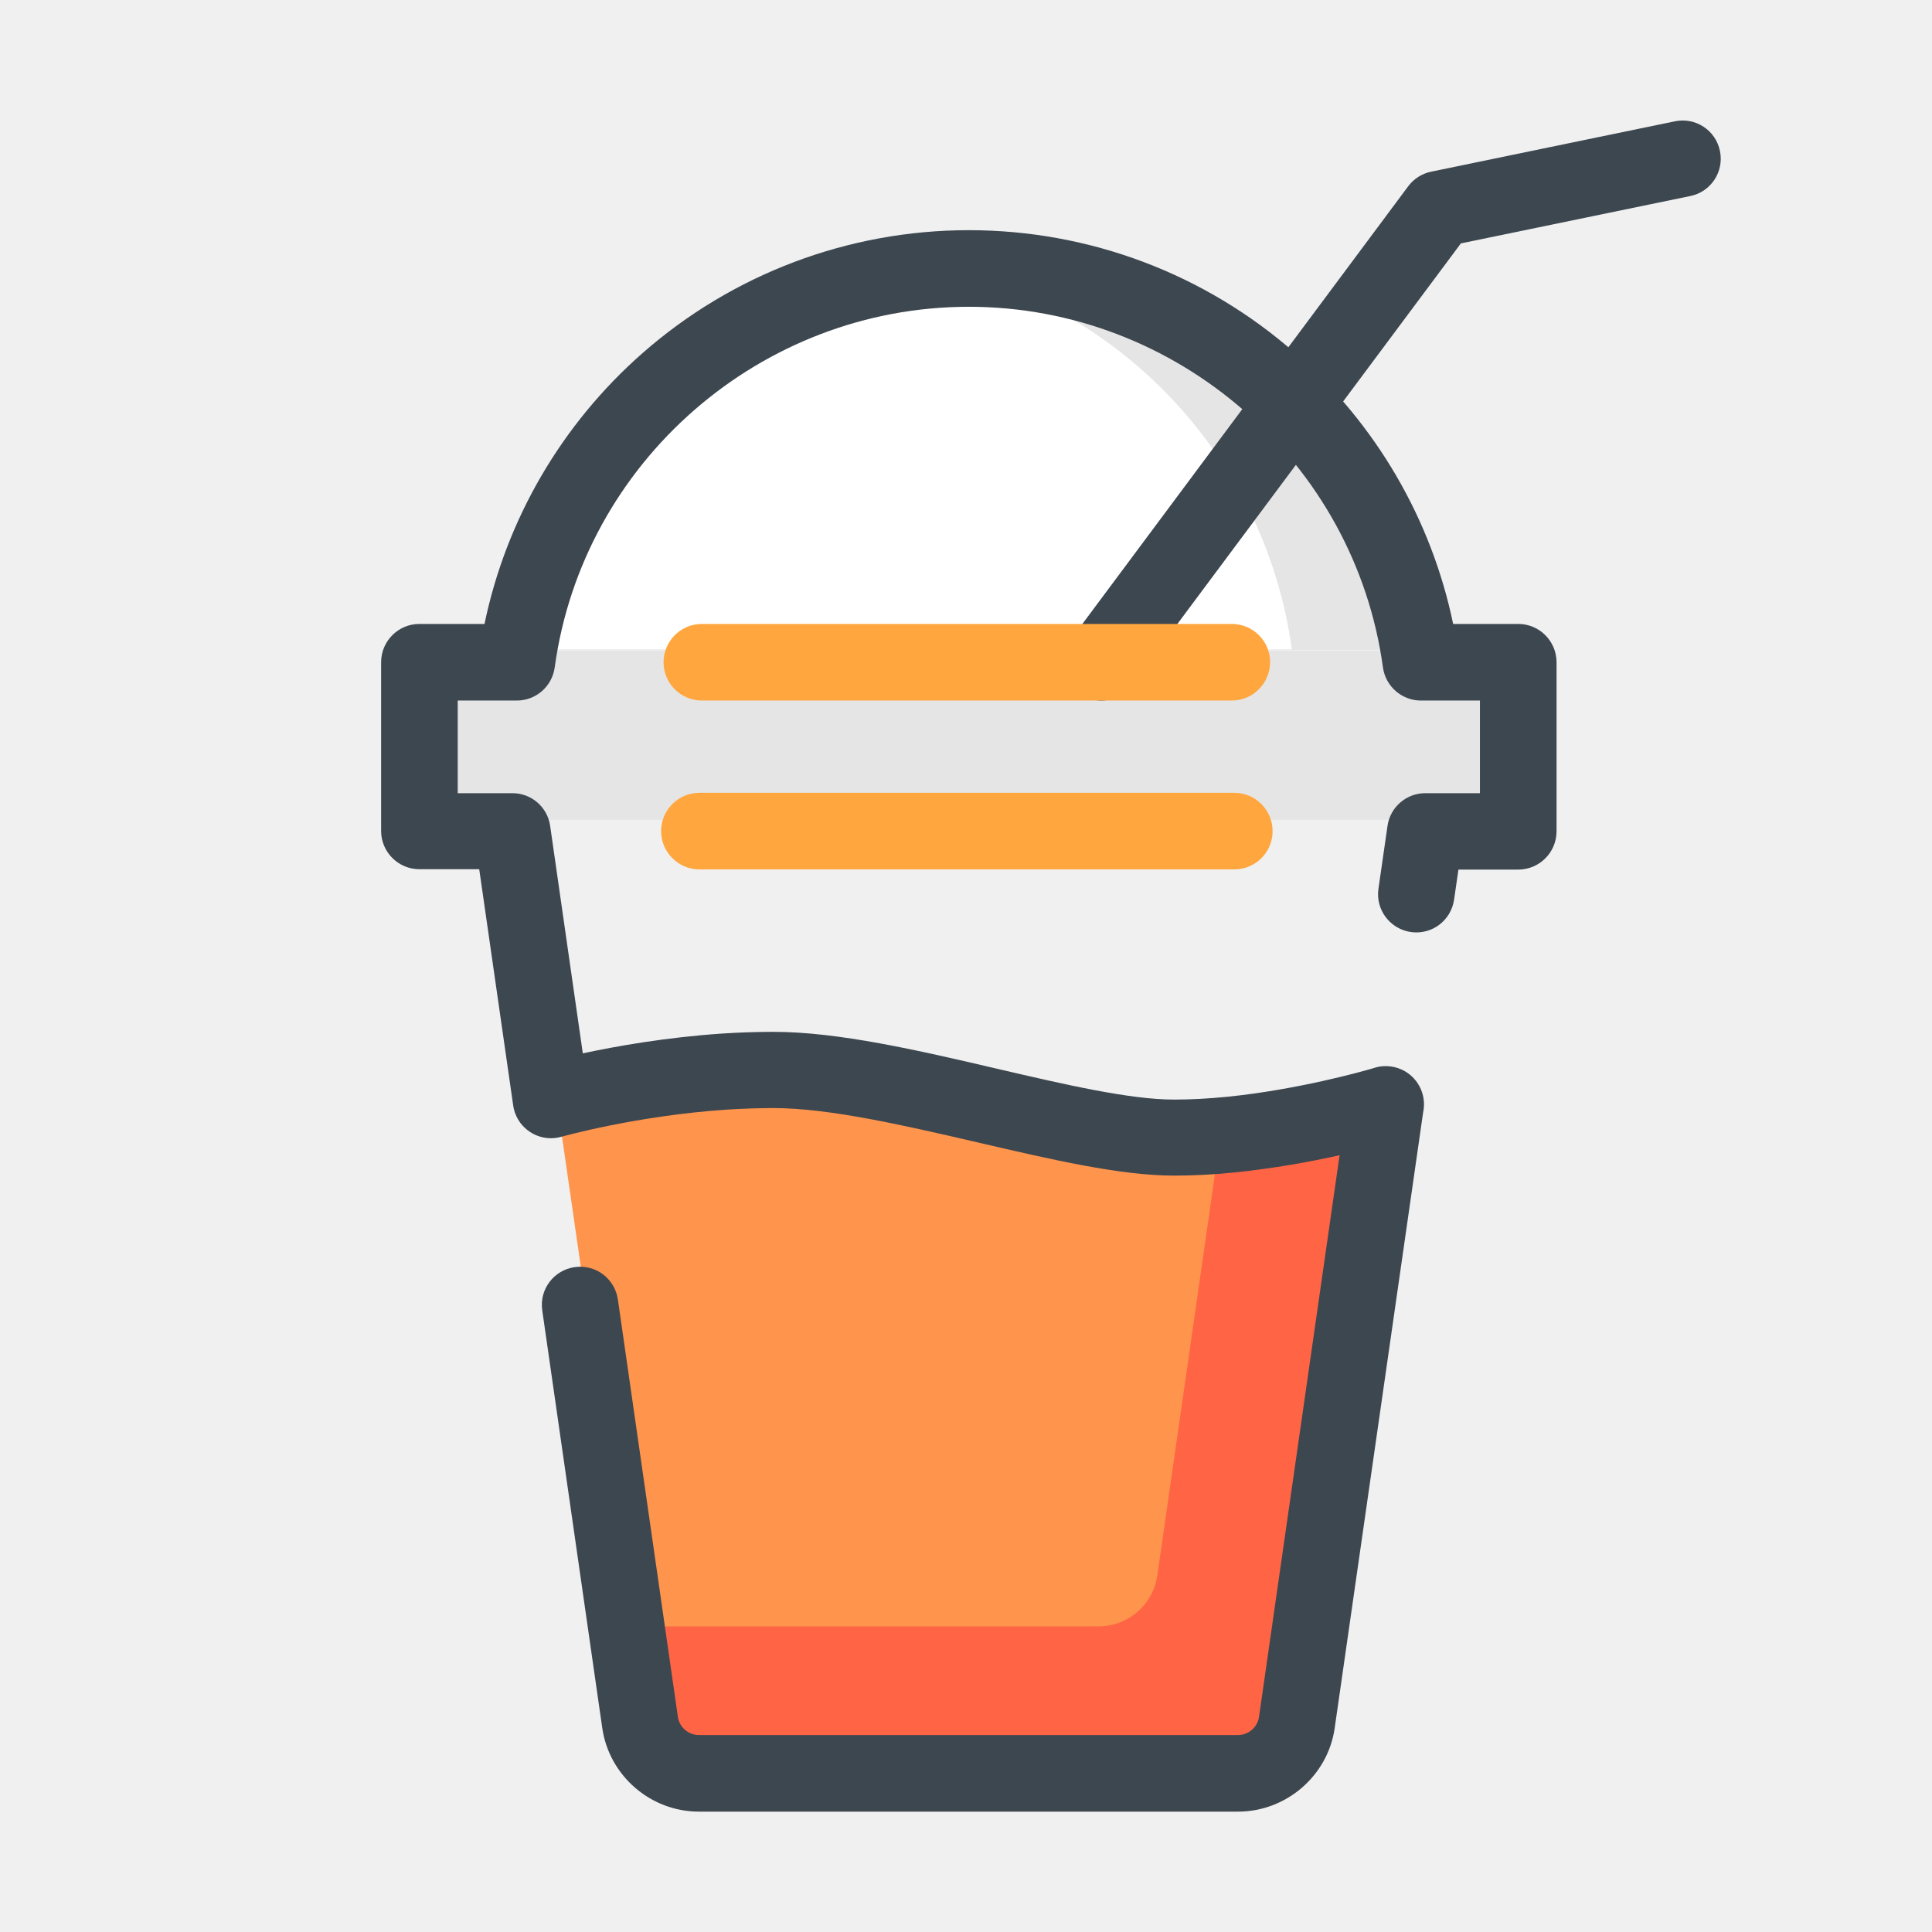
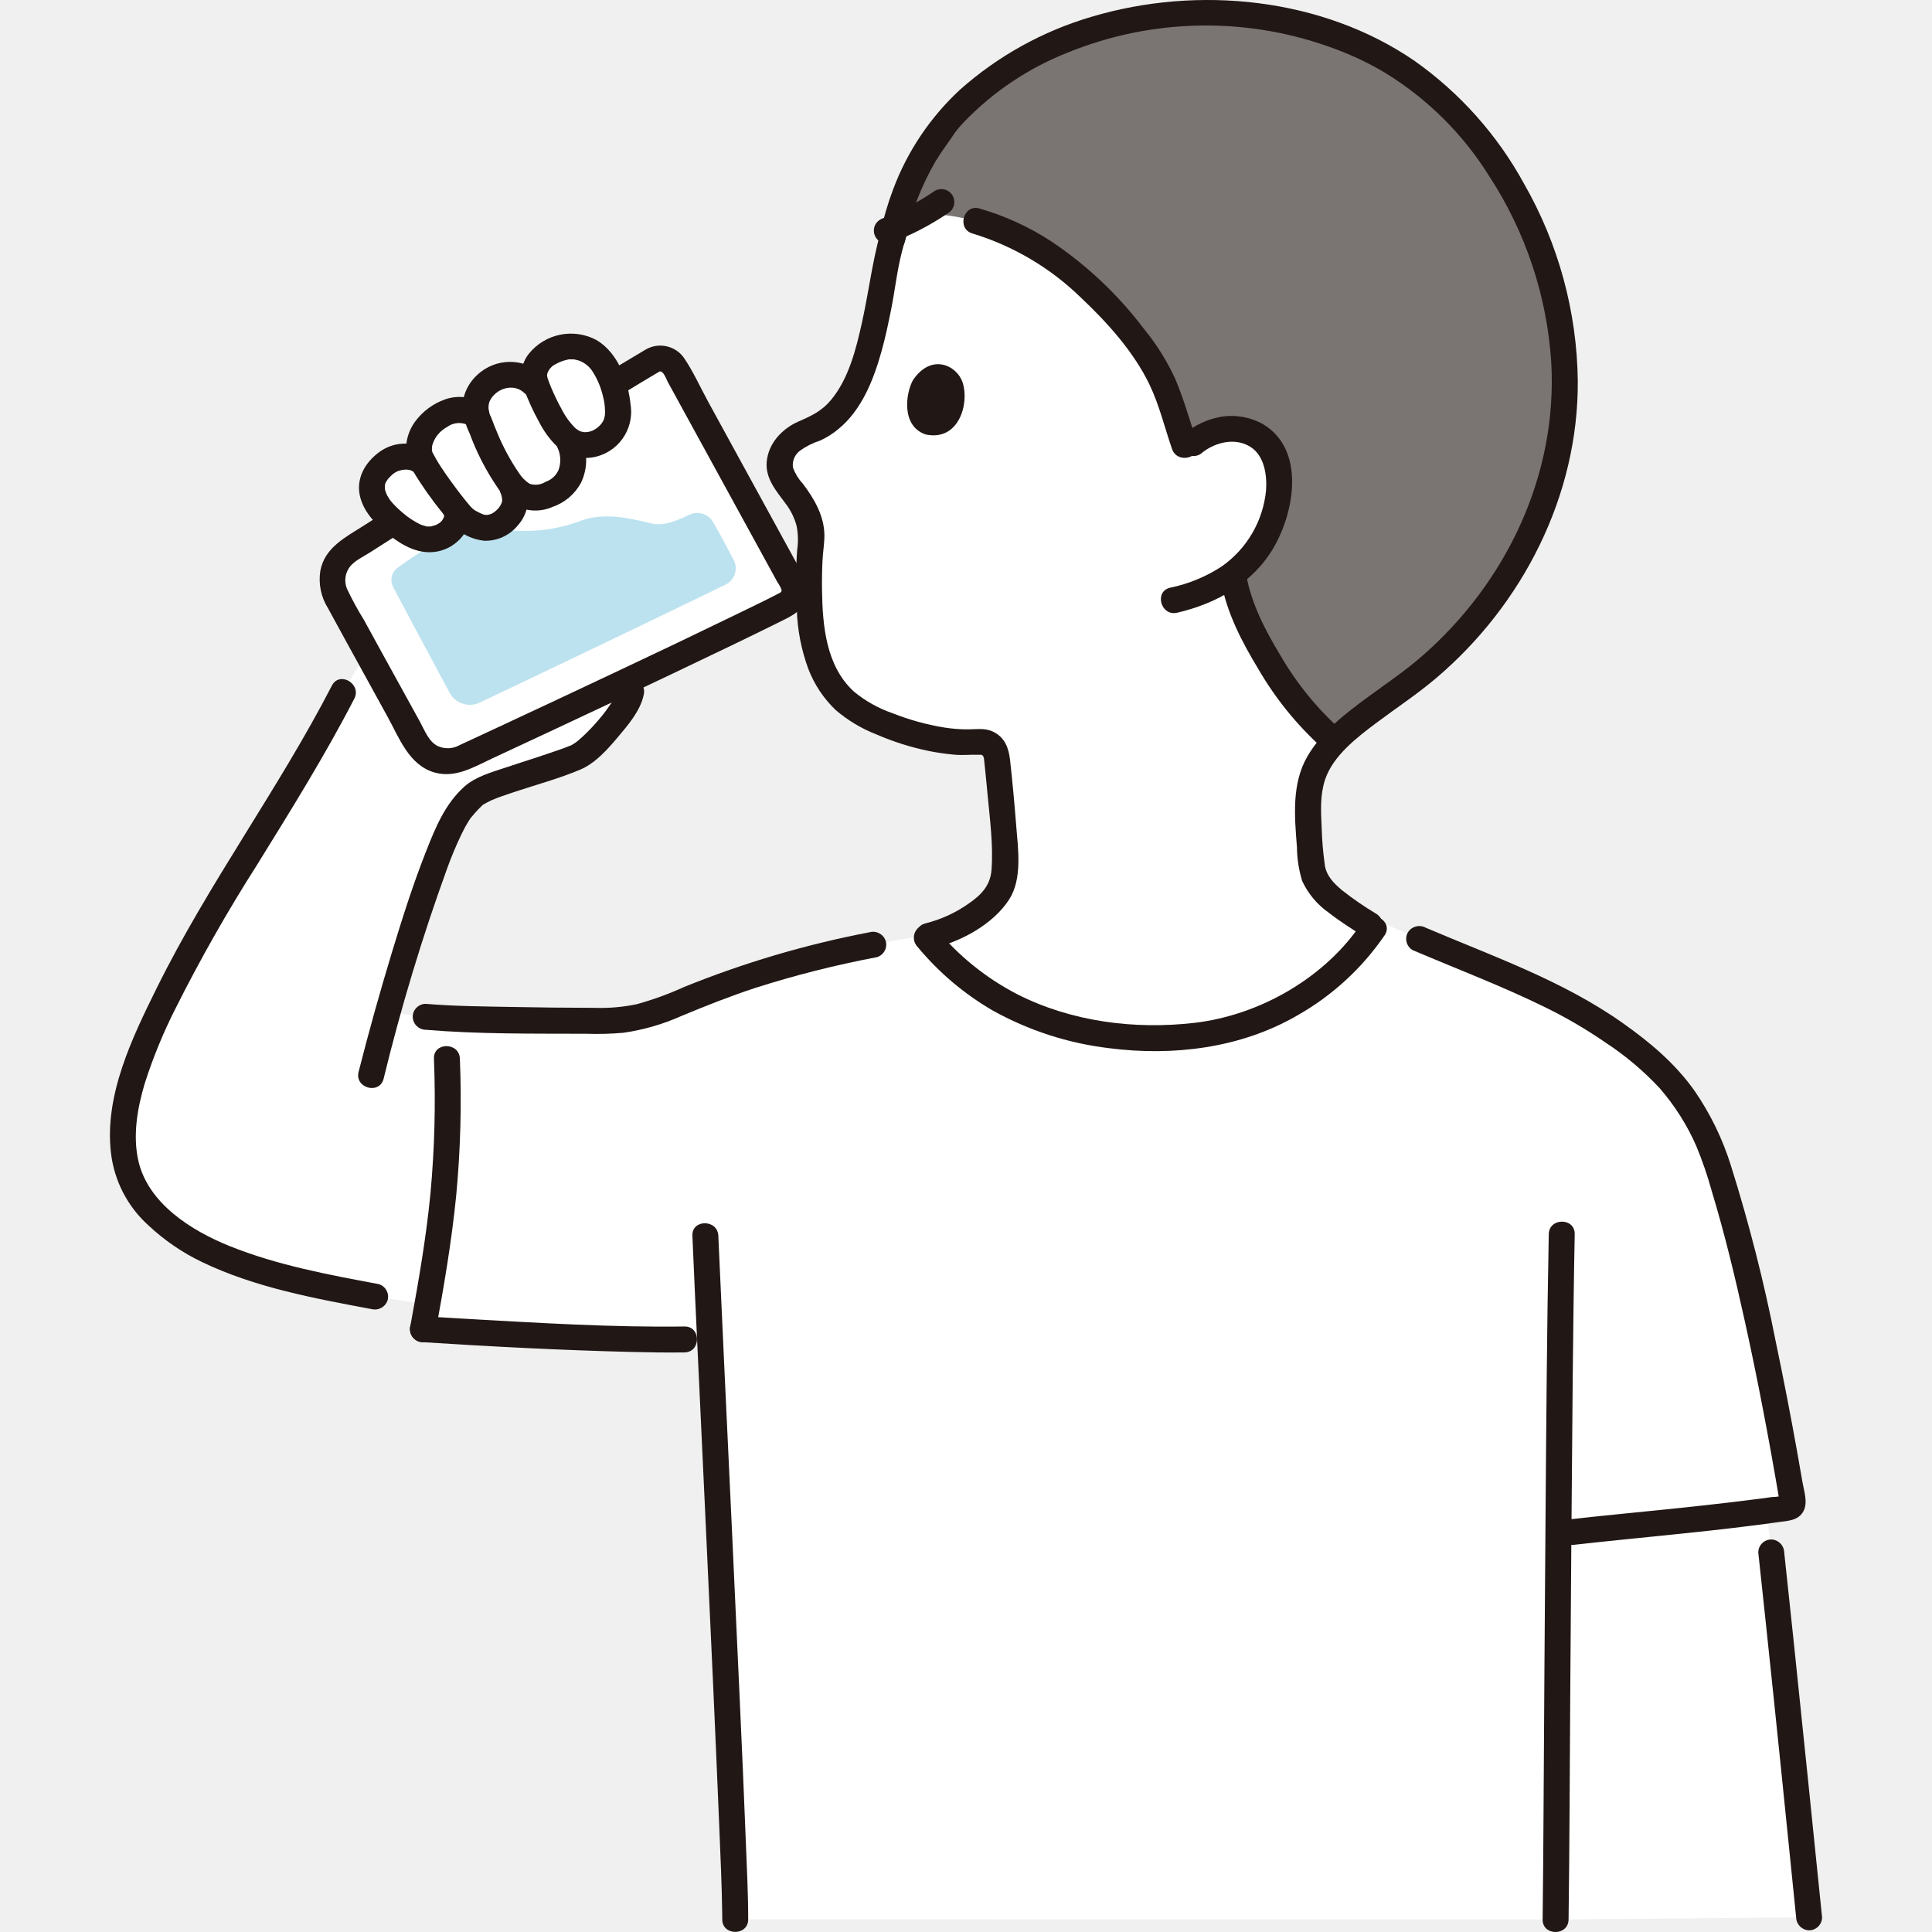
- <svg xmlns="http://www.w3.org/2000/svg" class="svg-icon" viewBox="0 0 1024 1024" version="1.1">
-   <path d="M758.6 344.6C742.4 226.7 641.4 135.9 519 135.9s-223.4 90.8-239.6 208.7h479.2z" fill="#FFFFFF" />
-   <path d="M519.1 135.9c-12.2 0-24.1 0.9-35.8 2.6 104.7 16.6 187 100.3 201.4 205.7H279.6c0 0.1 0 0.2-0.1 0.4h479.1c-16.1-117.9-117.2-208.7-239.5-208.7zM226 344.9h582.2v89.6H226z" fill="#E5E5E5" />
-   <path d="M295 580.1s41.4-11.8 92.2-15.2c8.4-0.6 17.1-0.9 25.9-0.9 61.8 0 158.5 35.8 212.3 35.8 10.1 0 20.3-0.6 30.3-1.6 43.3-4.4 81.9-16.1 81.9-16.1h-0.1l-47 327.8c-2.2 15.5-15.5 27-31.2 27H373.4c-15.7 0-28.9-11.5-31.1-27l-47.6-329.4" fill="#FF954D" />
-   <path d="M655.6 598.2c-2.7 0.3-5.5 0.5-8.3 0.7L613.4 835c-2.2 15.5-15.5 27-31.2 27H335.4l6.9 47.9c2.2 15.5 15.5 27 31.1 27h285.8c15.7 0 28.9-11.5 31.2-27l47-327.7c-1.5 0.4-39.4 11.7-81.8 16zM737.4 582.1c0.1 0 0.1 0 0 0z" fill="#FF6545" />
-   <path d="M656.2 960.2H370.4c-25.6 0-47.6-19.1-51.2-44.4l-31.8-221.3c-1.6-11.1 6.1-21.3 17.2-22.9 11.1-1.6 21.3 6.1 22.9 17.2L359.3 910c0.8 5.5 5.6 9.6 11.1 9.6h285.8c5.5 0 10.3-4.1 11.1-9.6L710 612.3c-15.2 3.4-34.8 7-55.5 9.1-11.4 1.2-22.3 1.7-32.3 1.7-28.3 0-64.9-8.5-103.6-17.5-38.8-9-79-18.3-108.6-18.3-7.9 0-16.1 0.3-24.5 0.8-48.1 3.2-87.5 14.3-87.9 14.4-1.2 0.3-2.5 0.6-3.7 0.7-10.7 1-20.4-6.6-21.9-17.3l-18-125.2h-31.7c-11.2 0-20.3-9.1-20.3-20.3V351c0-11.2 9.1-20.3 20.3-20.3h34.5c11.5-55.4 40.8-105.8 83.7-143.5 47.8-42 109.2-65.2 173-65.2s125.2 23.1 173 65.2c42.9 37.7 72.2 88.1 83.7 143.5h34.5c11.2 0 20.3 9.1 20.3 20.3v89.6c0 11.2-9.1 20.3-20.3 20.3H773l-2.3 15.9c-1.6 11.1-11.8 18.8-22.9 17.2-11.1-1.6-18.8-11.9-17.2-22.9l4.8-33.3c1.4-10 10-17.4 20-17.4h29v-49.1h-31.3c-10.1 0-18.7-7.5-20.1-17.5-14.9-109-109.3-191.2-219.5-191.2S308.9 244.8 294 353.8c-1.4 10-9.9 17.5-20.1 17.5h-31.3v49.1h29c10.1 0 18.6 7.4 20 17.4l17.3 120.5c17.7-3.8 44.2-8.5 73.9-10.5 9.3-0.6 18.4-0.9 27.2-0.9 34.3 0 76.7 9.8 117.8 19.4 36.5 8.5 70.9 16.5 94.5 16.5 8.7 0 18.2-0.5 28.3-1.5 37.2-3.8 71.1-13.3 77.2-15.1 3.1-1.1 6.4-1.4 9.7-0.9 9.4 1.4 16.5 9.1 17.2 18.6 0.1 1.9 0 3.8-0.4 5.6L707.4 916c-3.6 25.1-25.6 44.2-51.2 44.2z" fill="#3d4750" />
-   <path d="M583.7 371.3c-4.2 0-8.4-1.3-12.1-4-9-6.7-10.8-19.4-4.1-28.3L746.4 98.7c3-4 7.3-6.7 12.1-7.7l129.2-26.7c11-2.3 21.7 4.8 23.9 15.7 2.3 11-4.8 21.7-15.7 23.9L774.3 129 599.9 363.1c-3.9 5.4-10 8.2-16.2 8.2z" fill="#3d4750" />
-   <path d="M652.9 371.3H372c-11.2 0-20.3-9.1-20.3-20.3 0-11.2 9.1-20.3 20.3-20.3h280.9c11.2 0 20.3 9.1 20.3 20.3-0.1 11.2-9.1 20.3-20.3 20.3zM654.2 460.8H370.7c-11.2 0-20.3-9.1-20.3-20.3 0-11.2 9.1-20.3 20.3-20.3h283.5c11.2 0 20.3 9.1 20.3 20.3 0 11.3-9.1 20.3-20.3 20.3z" fill="#FFA73E" />
+ <svg xmlns="http://www.w3.org/2000/svg" width="800px" height="800px" viewBox="-20.34 0 357.512 357.512">
+   <defs>
+     <style>.a{fill:#ffffff;}.b{fill:#211715;}.c{fill:#7a7473;}.d{fill:#bce2ef;}</style>
+   </defs>
+   <path class="a" d="M96.461,127.928c-.555,3.211-7.452,11.224-10.456,12.335-8.665,3.2-16.729,5.117-18.725,7a19.844,19.844,0,0,0-1.962,2.117c-3.415,3.5-9.353,21.851-13.845,37.876l6.959.894c.889.076,2.03.146,3.355.209.287,3.776.573,7.533.573,7.533.638,17.448-.718,29.212-3.61,45.47l-9.674-1.435c-17.111-3.186-30.261-6.369-38.519-13.334-2.747-2.317-5.345-4.978-6.712-8.3-2.825-6.868-1.057-15.643,1.9-23.1,9.487-23.887,24.793-42.62,37.4-67.117l7.609-12.931,45.556,2.667Z" />
+   <path class="a" d="M289.938,355.007l24.493-.206c-1.918-18.912-4.445-43.776-7.007-67.526,0,0-.4-3.661-.839-7.713-12.617,1.7-27.507,2.974-35.88,3.925l-2.669.251c-.228,30.172-.378,61.039-.515,71.457Z" />
+   <path class="a" d="M115.711,355.175c.008-9.249-2.959-70.8-4.643-107.032l-4.746-.28c-12.555.182-39.221-1.3-48.406-1.892,3.459-18.748,5.141-31.023,4.444-50.074,0,0-.245-3.574-.524-7.531,8.591.409,24.839.56,30.434.524a29.944,29.944,0,0,0,11.154-2.5c11.33-4.72,21.255-8.917,47.355-13.307A48.026,48.026,0,0,0,166.372,185.9a58.425,58.425,0,0,0,26.556,6.176c5.945-.013,16.093-.322,26.777-6.954,8.293-5.148,13.2-11.449,14.979-14.71,14.424,6.448,18.325,7.547,29.2,12.533A89.039,89.039,0,0,1,283.422,194.9,42.629,42.629,0,0,1,295.9,211.469c4.849,12.307,10.84,38.619,15.479,66.375a1,1,0,0,1-.834,1.159c-13.316,1.978-30.574,3.431-39.844,4.484l-2.67.33c-.227,30.147-.377,60.969-.514,71.378Z" />
+   <path class="a" d="M194.158,69.377c-.474-.938-1.02-1.9-1.675-2.936-6.3-9.111-16.518-19.926-29.9-24.741,0,0-10.264-3.961-17-.882q-.349,1.294-.673,2.714A69.863,69.863,0,0,0,142.5,55.36c-1.764,8.942-4.187,21.359-13.152,24.439a8.464,8.464,0,0,0-4.451,3.195c-2.714,4.15.8,6.8,2.762,9.773a13.894,13.894,0,0,1,2.151,6.355,85.9,85.9,0,0,0-.331,13.247,37.119,37.119,0,0,0,1.475,9.175c1.8,5.4,4.734,8.441,8,10.289,6.391,3.622,15.551,6.069,21.854,5.443a3.02,3.02,0,0,1,3.233,2.35c.142.628,1.667,15.982,1.594,19.021a23.165,23.165,0,0,1-.41,4.558c-1.094,4.856-9.8,9.344-14.254,10.1a47.706,47.706,0,0,0,15.4,12.589,58.425,58.425,0,0,0,26.556,6.176c5.945-.013,16.093-.322,26.777-6.954a46.253,46.253,0,0,0,14.214-13.425c-3.139-2.137-9.545-5.587-11.086-9.58-.619-1.6-1.017-8.041-1.128-12.43a19.787,19.787,0,0,1,.667-5.445,16.783,16.783,0,0,1,4.322-6.988c-8.288-6.664-17.248-21.518-18.729-30.178,0,0-.051-.3-.138-.817a22.1,22.1,0,0,0,8.221-13.461c.805-3.676.2-8.408-2.389-11.056A8.681,8.681,0,0,0,206.6,79.4c-3.124.25-5.249,1.778-7.491,3.774C196.888,76.888,196.178,73.373,194.158,69.377Z" />
+   <path class="b" d="M94.147,127.29c-.039.193-.095.379-.147.568-.149.537.093-.135-.1.265a16.141,16.141,0,0,1-.96,1.719,28.812,28.812,0,0,1-2.387,3.224,35.931,35.931,0,0,1-3.12,3.279c-.231.212-.465.421-.705.624s-.352.292-.375.308a9.626,9.626,0,0,1-1.269.79c.638-.335-.645.22-.876.3q-.8.288-1.6.566-1.765.613-3.542,1.194c-1.913.629-3.832,1.236-5.741,1.875-2.615.874-5.643,1.685-7.743,3.566-3.539,3.171-5.328,7.536-7.035,11.858-2.412,6.1-4.408,12.378-6.316,18.656q-3.361,11.059-6.215,22.267c-.762,3,3.866,4.273,4.629,1.276a371.164,371.164,0,0,1,11.711-38.791,66.915,66.915,0,0,1,2.8-6.669,23.951,23.951,0,0,1,1.26-2.286c.092-.144.193-.283.284-.428.26-.41-.027.018-.022.013.368-.406.7-.842,1.069-1.248.393-.436.81-.846,1.231-1.254.25-.241-.405.2.112-.081.489-.267.958-.543,1.468-.773,1.091-.493,2.848-1.079,4.223-1.537,4.088-1.362,8.324-2.49,12.293-4.174,2.736-1.161,5-3.718,6.877-5.94s4.242-4.96,4.825-7.894a2.461,2.461,0,0,0-1.676-2.953,2.423,2.423,0,0,0-2.952,1.677Z" />
+   <path class="b" d="M140.622,172.5a182.708,182.708,0,0,0-34.361,10.136,60.471,60.471,0,0,1-8.718,3.179,33.013,33.013,0,0,1-7.944.683q-7.665-.014-15.329-.164c-5.274-.1-10.579-.136-15.838-.576a2.42,2.42,0,0,0-2.4,2.4,2.448,2.448,0,0,0,2.4,2.4c9.861.825,19.865.7,29.753.736a55.5,55.5,0,0,0,6.825-.182,39.98,39.98,0,0,0,10.67-3.078c4.54-1.887,9.106-3.7,13.78-5.236a190.045,190.045,0,0,1,22.438-5.67,2.423,2.423,0,0,0,1.676-2.952,2.448,2.448,0,0,0-2.952-1.676Z" />
+   <path class="c" d="M202.818,2.44a80.215,80.215,0,0,0-12.853,1.186c-21.66,3.725-33.476,16.649-35.619,19.605-4.166,5.75-6.786,10.264-8.761,17.6,6.731-3.093,17,.87,17,.87,13.38,4.815,23.6,15.63,29.9,24.741,3.444,5.434,3.883,8.97,6.629,16.737,2.242-2,4.367-3.524,7.491-3.774a8.681,8.681,0,0,1,7.056,2.333c2.593,2.648,3.194,7.38,2.389,11.056a22.1,22.1,0,0,1-8.221,13.461c.087.518.138.817.138.817,1.481,8.66,10.443,23.516,18.733,30.181,4.262-4.492,10.527-8.312,14.674-11.552,9.481-7.407,24-22.518,27.3-46.353A70.62,70.62,0,0,0,263,41.848c-12.149-26.37-29.63-33.481-40.593-36.74A66.346,66.346,0,0,0,202.818,2.44Z" />
+   <path class="b" d="M149.453,175.212a51.844,51.844,0,0,0,13.868,11.758,58.565,58.565,0,0,0,21.566,6.992c11.834,1.523,24.329.012,34.767-6.017a48.511,48.511,0,0,0,16.235-14.885c1.7-2.587-2.45-4.994-4.145-2.423-6.716,10.184-18.886,17.224-31.053,18.638-11.043,1.283-22.683-.2-32.666-5.228a48.116,48.116,0,0,1-15.178-12.229,2.42,2.42,0,0,0-3.394,0,2.45,2.45,0,0,0,0,3.394Z" />
+   <path class="b" d="M143.442,40.3c-2.19,6.307-2.824,12.856-4.265,19.331-1.095,4.925-2.448,10.428-5.738,14.377-1.729,2.076-3.6,2.932-6,3.98-3.042,1.329-5.595,4.036-5.9,7.457-.275,3.1,1.767,5.41,3.483,7.725a11.858,11.858,0,0,1,2.035,4.1,12.787,12.787,0,0,1,.124,4.445,82.757,82.757,0,0,0-.07,11.124,34.662,34.662,0,0,0,2.137,10.963,20.739,20.739,0,0,0,5.041,7.576,26.279,26.279,0,0,0,7.574,4.536,49.316,49.316,0,0,0,9.73,3.065,43.106,43.106,0,0,0,4.771.681c1.494.127,2.959-.042,4.442.007.347.012.514-.087.772.217-.048-.056.228.516.172.532-.032.009-.092-.8-.046-.327.011.108.026.216.038.324.04.343.076.685.113,1.028.2,1.847.376,3.7.548,5.547.428,4.6,1.077,9.317.737,13.943-.212,2.9-1.845,4.65-4.324,6.338a23.8,23.8,0,0,1-7.86,3.589c-3,.708-1.733,5.337,1.276,4.629,5.224-1.23,11.159-4.412,14.142-9,2.5-3.846,1.677-9.355,1.331-13.726-.322-4.056-.685-8.113-1.141-12.156-.246-2.179-.938-4.1-3.062-5.171-1.518-.766-3.046-.476-4.667-.468a27.475,27.475,0,0,1-4.438-.34,46.166,46.166,0,0,1-9.582-2.649,22.928,22.928,0,0,1-7.132-3.993c-5.155-4.709-5.81-12.147-5.91-18.713q-.042-2.8.093-5.6c.072-1.509.347-3.055.347-4.56,0-3.606-1.912-6.9-4.031-9.654a8.719,8.719,0,0,1-1.792-2.944,3.336,3.336,0,0,1,1.288-3.1,13.072,13.072,0,0,1,3.741-1.885,14.929,14.929,0,0,0,3.4-2.148c4.3-3.509,6.49-9.112,7.946-14.305.731-2.6,1.287-5.253,1.815-7.9.708-3.562,1.082-7.152,2-10.681.429-1.661.93-3.3,1.492-4.922,1.015-2.924-3.62-4.18-4.628-1.276Z" />
+   <path class="b" d="M147.132,44.606a48.8,48.8,0,0,1,5.69-14.82c1.171-1.933,2.559-3.707,3.786-5.6-.52.8.235-.272.434-.5.343-.4.7-.787,1.06-1.169A54.248,54.248,0,0,1,177.2,9.743a67.887,67.887,0,0,1,49.8-.58,55.417,55.417,0,0,1,9.043,4.353,59.063,59.063,0,0,1,19.2,19.091,71.394,71.394,0,0,1,11.467,34.326c1.225,20.9-8.243,40.786-23.84,54.423-3.173,2.773-6.6,5.076-10.02,7.585-4.189,3.076-8.6,6.445-11.253,11.018-2.949,5.082-2.384,11.176-1.939,16.8a22.009,22.009,0,0,0,.966,6.26,14.762,14.762,0,0,0,4.955,5.9c2.027,1.583,4.2,2.94,6.353,4.335,2.6,1.683,5.011-2.471,2.423-4.145a59.183,59.183,0,0,1-6.375-4.387c-1.539-1.31-2.808-2.587-3.15-4.539a63.9,63.9,0,0,1-.609-7.22c-.141-2.923-.291-5.832.628-8.658,1.441-4.427,5.933-7.864,9.55-10.572,3.652-2.733,7.462-5.243,10.948-8.194,16.064-13.6,26.411-33.82,26.279-55.056a75.218,75.218,0,0,0-9.939-36.473,67.475,67.475,0,0,0-20.279-22.753C224.305-.479,201.294-2.75,181.665,3.1a63.621,63.621,0,0,0-24.408,13.541,48.1,48.1,0,0,0-12.29,18.305A59.294,59.294,0,0,0,142.5,43.33c-.677,3.009,3.95,4.293,4.629,1.276Z" />
+   <path class="b" d="M269.921,355.2c.182-13.9.22-27.8.309-41.7q.191-29.324.459-58.647c.092-8.825.193-17.65.367-26.474.061-3.09-4.739-3.09-4.8,0-.34,17.253-.459,34.51-.593,51.765q-.218,27.918-.379,55.836c-.044,6.405-.079,12.811-.163,19.216-.041,3.089,4.759,3.091,4.8,0Z" />
+   <path class="b" d="M107.787,228.672q.457,10.686.97,21.37.687,14.756,1.381,29.51.737,15.76,1.454,31.521.609,13.464,1.168,26.93c.218,5.4.474,10.808.544,16.215,0,.319.007.638.007.957,0,3.088,4.8,3.093,4.8,0,0-4.814-.254-9.635-.442-14.444q-.508-12.971-1.109-25.938-.7-15.657-1.438-31.311-.7-15.042-1.409-30.084-.529-11.362-1.04-22.724-.043-1-.086-2c-.132-3.077-4.933-3.093-4.8,0Z" />
+   <path class="b" d="M305.024,287.275q2.923,27.117,5.659,54.255.675,6.636,1.348,13.271a2.468,2.468,0,0,0,2.4,2.4,2.415,2.415,0,0,0,2.4-2.4q-2.625-25.886-5.328-51.764-.829-7.882-1.679-15.762a2.471,2.471,0,0,0-2.4-2.4,2.415,2.415,0,0,0-2.4,2.4Z" />
+   <path class="b" d="M241.05,175.809c8.231,3.513,16.629,6.684,24.662,10.646a86.8,86.8,0,0,1,11.073,6.488,54.453,54.453,0,0,1,9.954,8.381,42.015,42.015,0,0,1,6.841,10.8,72.39,72.39,0,0,1,2.836,8.279c2.4,7.927,4.335,16,6.12,24.084q1.794,8.128,3.357,16.306.818,4.248,1.583,8.506.41,2.285.807,4.571.189,1.089.375,2.179l.165.972.082.486q.1.974.131,0l.861-.861a7.54,7.54,0,0,1-2.305.377q-1.072.15-2.147.291-2.664.349-5.332.664c-3.664.435-7.333.832-11,1.214-6.134.638-12.277,1.2-18.405,1.895a2.473,2.473,0,0,0-2.4,2.4,2.415,2.415,0,0,0,2.4,2.4c11.305-1.279,22.645-2.212,33.931-3.668q2.117-.273,4.232-.568c1.693-.237,3.554-.272,4.493-1.973.885-1.6.13-3.711-.157-5.388q-.454-2.655-.928-5.307-1.861-10.43-4.039-20.8a304.017,304.017,0,0,0-8.274-32.479,51.389,51.389,0,0,0-6.723-13.84c-3.606-5.082-8.193-8.933-13.245-12.513-11.115-7.877-24.088-12.38-36.523-17.686a2.48,2.48,0,0,0-3.283.861,2.415,2.415,0,0,0,.861,3.283Z" />
+   <path class="b" d="M205.65,107.709c1.01,5.665,3.844,11.115,6.8,15.989a60.663,60.663,0,0,0,11.931,14.736,2.461,2.461,0,0,0,3.394,0,2.421,2.421,0,0,0,0-3.394,56.456,56.456,0,0,1-11.18-13.764c-2.762-4.557-5.37-9.546-6.314-14.844a2.422,2.422,0,0,0-2.952-1.676,2.455,2.455,0,0,0-1.677,2.953Z" />
+   <path class="b" d="M159.623,43.209a49.331,49.331,0,0,1,20.11,11.916c4.855,4.576,9.75,10.012,12.655,16.077,1.806,3.773,2.791,7.934,4.151,11.877,1,2.9,5.64,1.655,4.629-1.276-1.345-3.9-2.412-7.906-4.039-11.7a42.594,42.594,0,0,0-5.785-9.242,70.829,70.829,0,0,0-17.15-16.194A49.186,49.186,0,0,0,160.9,38.58c-2.976-.847-4.247,3.783-1.276,4.629Z" />
+   <path class="b" d="M202.189,83.712c2.443-1.9,6.025-2.769,8.812-1.049,2.623,1.619,3.136,5.22,2.943,8.039a19.48,19.48,0,0,1-8.186,14.1,27.639,27.639,0,0,1-9.562,3.953c-3.009.691-1.735,5.32,1.276,4.628,7.336-1.686,14.154-5.532,17.971-12.223,3.774-6.614,5.753-17.934-2.019-22.638a11.927,11.927,0,0,0-7.866-1.388,14.262,14.262,0,0,0-6.763,3.188,2.413,2.413,0,0,0,0,3.394,2.462,2.462,0,0,0,3.394,0Z" />
+   <path class="b" d="M152.643,35.322a49,49,0,0,1-4.807,2.895q-1.223.642-2.479,1.214c-.2.089-.392.176-.589.263-.108.047-.852.392-.273.119-.442.208-.912.371-1.368.545a2.6,2.6,0,0,0-1.434,1.1,2.4,2.4,0,0,0,2.71,3.526,51.658,51.658,0,0,0,10.663-5.52,2.4,2.4,0,0,0-2.423-4.145Z" />
+   <path class="b" d="M41.077,126.868c-9.892,19.171-22.835,36.6-32.4,55.941-4.567,9.229-9.7,19.84-8.495,30.436a21.386,21.386,0,0,0,6.969,13.53,39.274,39.274,0,0,0,9.948,6.789c9.8,4.7,20.742,6.7,31.343,8.682a2.465,2.465,0,0,0,2.952-1.676,2.423,2.423,0,0,0-1.676-2.953c-9.289-1.732-18.769-3.494-27.571-7.036C15.105,227.749,7.052,222.7,5.264,214.8c-1.062-4.693-.188-9.695,1.156-14.236A93.834,93.834,0,0,1,12.246,186.4a296.388,296.388,0,0,1,14.932-26.284c6.263-10.13,12.578-20.232,18.044-30.824,1.414-2.741-2.726-5.172-4.145-2.423Z" />
+   <path class="a" d="M100.422,66.716c-13.436,7.936-42.607,26.431-56.3,35.22a6.447,6.447,0,0,0-2.181,8.511c4.275,7.856,10.573,19.3,14.9,27.115a6.44,6.44,0,0,0,8.346,2.728c13.337-6.174,46.181-21.534,59.93-28.476a2.863,2.863,0,0,0,1.218-3.935c-4.578-8.358-17.369-31.714-21.946-40.069A2.863,2.863,0,0,0,100.422,66.716Z" />
+   <path class="d" d="M86.372,96.652c-14.129,4.709-16.6-3.834-33.124,8.4a2.853,2.853,0,0,0-.818,3.629c2.337,4.4,7.531,14.13,10.427,19.508a4.246,4.246,0,0,0,5.559,1.827c10.252-4.849,33.868-16.155,45.506-21.835a3.35,3.35,0,0,0,1.5-4.576c-1.134-2.152-2.543-4.817-3.809-7a3.352,3.352,0,0,0-4.317-1.372c-3.369,1.582-5.232,2.09-7.176,1.611C95.3,95.658,90.816,94.763,86.372,96.652Z" />
+   <path class="b" d="M99.211,64.644C84.909,73.1,70.9,82.057,56.87,90.959q-4.926,3.127-9.842,6.269c-3.348,2.14-7.287,4.069-8.087,8.375a10.081,10.081,0,0,0,1.424,6.965q1.726,3.168,3.46,6.332,3.759,6.858,7.537,13.7c2.178,3.948,4,9.067,8.793,10.371C64,144.02,67.4,141.9,70.764,140.338q10.827-5.032,21.626-10.123,11.616-5.474,23.188-11.042c3.062-1.481,6.121-2.97,9.164-4.49,1.91-.953,3.712-1.972,4.214-4.25.46-2.086-.54-3.755-1.5-5.5l-11-20.082L110.684,74.3c-1.441-2.632-2.72-5.507-4.4-7.995a5.368,5.368,0,0,0-7.072-1.664c-2.748,1.412-.323,5.555,2.423,4.144.737-.378,1.333,1.415,1.636,1.968l2.119,3.869,5.155,9.411,10.91,19.92,2.066,3.772a6.13,6.13,0,0,1,.746,1.362c.1.492-.2.565-.644.8-2.694,1.4-5.445,2.7-8.175,4.031q-10.637,5.171-21.338,10.2-10.647,5.031-21.32,10.006-4.026,1.878-8.056,3.746a4.464,4.464,0,0,1-4.09.179c-1.691-.851-2.411-2.933-3.277-4.5q-3.42-6.189-6.826-12.387-1.764-3.213-3.525-6.428a58.094,58.094,0,0,1-3.159-5.808,4.123,4.123,0,0,1,.555-4.065c.892-1.133,2.466-1.841,3.665-2.608q4.477-2.867,8.965-5.718C70.6,87.915,84.17,79.3,97.927,71q1.848-1.116,3.707-2.216C104.291,67.218,101.879,63.067,99.211,64.644Z" />
+   <path class="b" d="M106.322,245.463c-13.367.181-26.779-.651-40.119-1.4q-4.145-.233-8.287-.494a2.4,2.4,0,1,0,0,4.8c12.778.822,25.58,1.479,38.381,1.8,3.341.083,6.683.141,10.025.095,3.086-.041,3.095-4.841,0-4.8Z" />
+   <path class="b" d="M59.96,195.9a188.4,188.4,0,0,1-.644,24.951c-.8,8.222-2.219,16.365-3.715,24.485a2.467,2.467,0,0,0,1.677,2.952,2.422,2.422,0,0,0,2.952-1.676c1.549-8.41,3-16.848,3.847-25.362a188.5,188.5,0,0,0,.683-25.35c-.11-3.08-4.91-3.095-4.8,0Z" />
+   <path class="a" d="M93.92,74.644a21.763,21.763,0,0,0-1.638-5.576c-1.015-1.969-2.485-3.926-4.642-4.6-2.246-.7-3.827-.464-6.4.851-1.959,1-3.219,3.395-2.619,5.158.088.259.2.563.322.883l-.53-.307a6.125,6.125,0,0,0-7.094-1.069,6.488,6.488,0,0,0-3.1,3,4.712,4.712,0,0,0-.436,3.633c.018.053.041.118.06.173h-.007c-2.844-1.823-5.515-.81-7.785.918a6.727,6.727,0,0,0-2.813,6.223,4.735,4.735,0,0,0,.475,1.22l-.7-.132c-1.236-.79-3.86-.736-5.671.5a6.7,6.7,0,0,0-2.759,3.557c-.7,3.348,2.057,6.054,4.57,8.073A11.884,11.884,0,0,0,58.388,99.8a5.934,5.934,0,0,0,4.385-1.39,3.922,3.922,0,0,0,1.334-3.9l.014-.177c.444.547.839,1.018,1.14,1.353a8.886,8.886,0,0,0,2.821,1.687,4.952,4.952,0,0,0,5.611-1.73,4.546,4.546,0,0,0,.848-5.183l.095-.425A9.316,9.316,0,0,0,75.9,91.239a4.921,4.921,0,0,0,3.863.743,9.42,9.42,0,0,0,4.426-2.417,6.986,6.986,0,0,0,.914-7.452l.069-.629c.111.075.215.159.331.228a5.6,5.6,0,0,0,6.6-1.04C94.161,78.776,94.14,76.73,93.92,74.644Z" />
+   <path class="b" d="M83.549,75.641c-.36-.635-.692-1.284-1.006-1.942q-.228-.477-.445-.959c-.072-.161-.144-.322-.214-.484,0,0-.307-.721-.163-.375-.256-.616-.509-1.238-.723-1.87-.073-.213-.112-.809-.121-.35,0-.144,0-.285.011-.428-.046.515.061-.114.091-.231.164-.649-.114.174.069-.175.074-.141.152-.278.236-.412.05-.079.365-.46.13-.192.108-.123.226-.233.337-.352.029-.032.34-.3.079-.094a3.833,3.833,0,0,1,.41-.266c.3-.173.853-.441,1.026-.516a7.964,7.964,0,0,1,1.117-.375c.194-.051.389-.1.587-.13-.118.02-.406.007.051.005.307,0,.61-.011.917.016-.4-.035-.01,0,.069.017.247.058.495.109.739.18a5.049,5.049,0,0,1,2.685,2.226,14.673,14.673,0,0,1,1.841,4.547A10.063,10.063,0,0,1,91.6,75.6c.017.317.024.635.011.952-.007.155-.014.316-.033.472.057-.462-.059.2-.084.3a4.443,4.443,0,0,1-.147.463c.135-.336-.094.153-.136.226a2.777,2.777,0,0,1-.577.743,4.509,4.509,0,0,1-1.461.99c-.159.052-.318.1-.481.143-.087.022-.734.1-.322.07-.2.012-.394.016-.592.009-.177-.007-.509-.083-.167-.007-.187-.042-.367-.1-.551-.146-.233-.063.2.151-.154-.064a4.205,4.205,0,0,1-.765-.511,13.608,13.608,0,0,1-2.593-3.6,2.4,2.4,0,1,0-4.144,2.422,17.473,17.473,0,0,0,3.343,4.57,7.773,7.773,0,0,0,6.5,2.016,8.536,8.536,0,0,0,7.1-9.765c-.427-4.378-2.332-9.622-6.323-11.965A10.009,10.009,0,0,0,77.489,65.5a6.49,6.49,0,0,0-.914,6.35,43.461,43.461,0,0,0,2.83,6.212,2.4,2.4,0,0,0,4.144-2.422Z" />
+   <path class="b" d="M80.114,69.358a8.869,8.869,0,0,0-12.165.043,8.43,8.43,0,0,0-2.736,6.278,14.425,14.425,0,0,0,1.343,4.49,45.266,45.266,0,0,0,5.031,9.842,11.331,11.331,0,0,0,3.8,3.723,7.9,7.9,0,0,0,6.5.078,9.511,9.511,0,0,0,5.251-4.41,9.672,9.672,0,0,0,.271-7.927A2.47,2.47,0,0,0,84.462,79.8a2.418,2.418,0,0,0-1.677,2.952,5.363,5.363,0,0,1,.231,4.213,3.982,3.982,0,0,1-2.363,2.178,3.5,3.5,0,0,1-2.987.378,6.452,6.452,0,0,1-1.934-1.931,39.793,39.793,0,0,1-3.984-7.34c-.377-.861-.837-2.021-1.217-3.059a3.617,3.617,0,0,1-.314-2.839c1.082-2.485,4.5-3.578,6.5-1.6,2.2,2.171,5.6-1.221,3.394-3.394Z" />
+   <path class="b" d="M69.056,74.716a8.151,8.151,0,0,0-7.038-.813,11.824,11.824,0,0,0-5.612,4.2,8.693,8.693,0,0,0-1.6,5.464,8.136,8.136,0,0,0,1.229,3.512A65.957,65.957,0,0,0,61.454,94.8a24.8,24.8,0,0,0,2.3,2.761,9.635,9.635,0,0,0,5.491,2.5,7.7,7.7,0,0,0,6.269-2.879,7.148,7.148,0,0,0,1.345-7.368A2.467,2.467,0,0,0,73.9,88.139a2.419,2.419,0,0,0-1.676,2.952,3.435,3.435,0,0,1,.36,1.673,3.574,3.574,0,0,1-.8,1.415,4.464,4.464,0,0,1-1.16.89,5.291,5.291,0,0,1-.759.215c.194-.022-.245,0-.221,0l-.268-.008c.153.025.146.02-.02-.015a2.231,2.231,0,0,1-.385-.111c.335.109-.026-.008-.086-.034-.3-.127-.591-.271-.877-.422a3.781,3.781,0,0,1-1.227-.912c-.628-.7-1.21-1.449-1.791-2.191l-.212-.272c-.24-.31.187.245-.057-.076q-.261-.341-.518-.682-.57-.759-1.126-1.527c-.7-.963-1.376-1.938-2.019-2.937-.523-.812-.975-1.646-1.433-2.494-.043-.081-.1-.31.012.033.15.45,0,.01.011,0,.061-.128-.083-.409-.034.058a5.81,5.81,0,0,1-.021-.875c.014-.274-.008-.069-.016-.008a4.649,4.649,0,0,1,.147-.657,5.594,5.594,0,0,1,2.667-3.135,3.733,3.733,0,0,1,4.243-.153c2.652,1.6,5.068-2.55,2.423-4.145Z" />
+   <path class="b" d="M58.233,82.946a8.053,8.053,0,0,0-8.3.642c-2.8,2.01-4.556,5.138-3.56,8.62.812,2.838,3.044,5.023,5.3,6.8,2.594,2.043,5.589,3.691,8.982,3.031,3.643-.707,6.859-4.33,5.768-8.172a2.4,2.4,0,0,0-4.629,1.276c.124.435.047-.224.049.231s.064-.188-.039.256c-.093.4-.05.206,0,.08a3.2,3.2,0,0,1-.162.313c-.057.1-.119.2-.183.3.132-.2.045-.038-.056.066-.066.068-.474.448-.215.244a4.339,4.339,0,0,1-.6.377c-.1.056-.206.107-.31.157-.35.166.3-.1-.06.016-.247.076-.492.144-.742.207-.457.115.27.015-.179.03-.189.006-.379,0-.567.008-.4.017.32.1-.155-.023-.31-.084-.616-.167-.919-.274.011,0-.365-.151-.183-.071s-.2-.1-.184-.092c-.237-.121-.473-.242-.7-.374a16.379,16.379,0,0,1-1.585-1.034c-.222-.163-.506-.4-.867-.706-.395-.337-.781-.684-1.151-1.047a14.986,14.986,0,0,1-1.053-1.144c.216.261-.132-.184-.188-.266q-.227-.335-.422-.688c-.061-.112-.315-.735-.182-.351-.074-.212-.133-.426-.2-.641-.125-.426-.031.2-.052-.249-.006-.114-.01-.227-.01-.341,0-.042.011-.5-.006-.262s.022-.131.028-.154c.024-.1.052-.194.079-.292.07-.251-.024.034-.044.075.066-.138.14-.274.219-.405.042-.071.365-.541.191-.316a6.591,6.591,0,0,1,.609-.663,3.866,3.866,0,0,1,1.188-.867c.018-.009.356-.155.127-.064s.2-.061.245-.074c.251-.077.507-.122.761-.187-.415.107.162-.013.334-.019.242-.008.483.021.723.018-.527.008.1.045.294.085.056.011.353.115.035,0-.336-.125.093.064.144.094a2.4,2.4,0,0,0,2.422-4.145Z" />
+   <path class="b" d="M148.6,70.344c-1.346,2.423-2.207,8.5,2.344,10.049,6.176,1.341,8.141-5.8,6.835-9.652C156.715,67.585,151.979,65.313,148.6,70.344Z" />
</svg>
